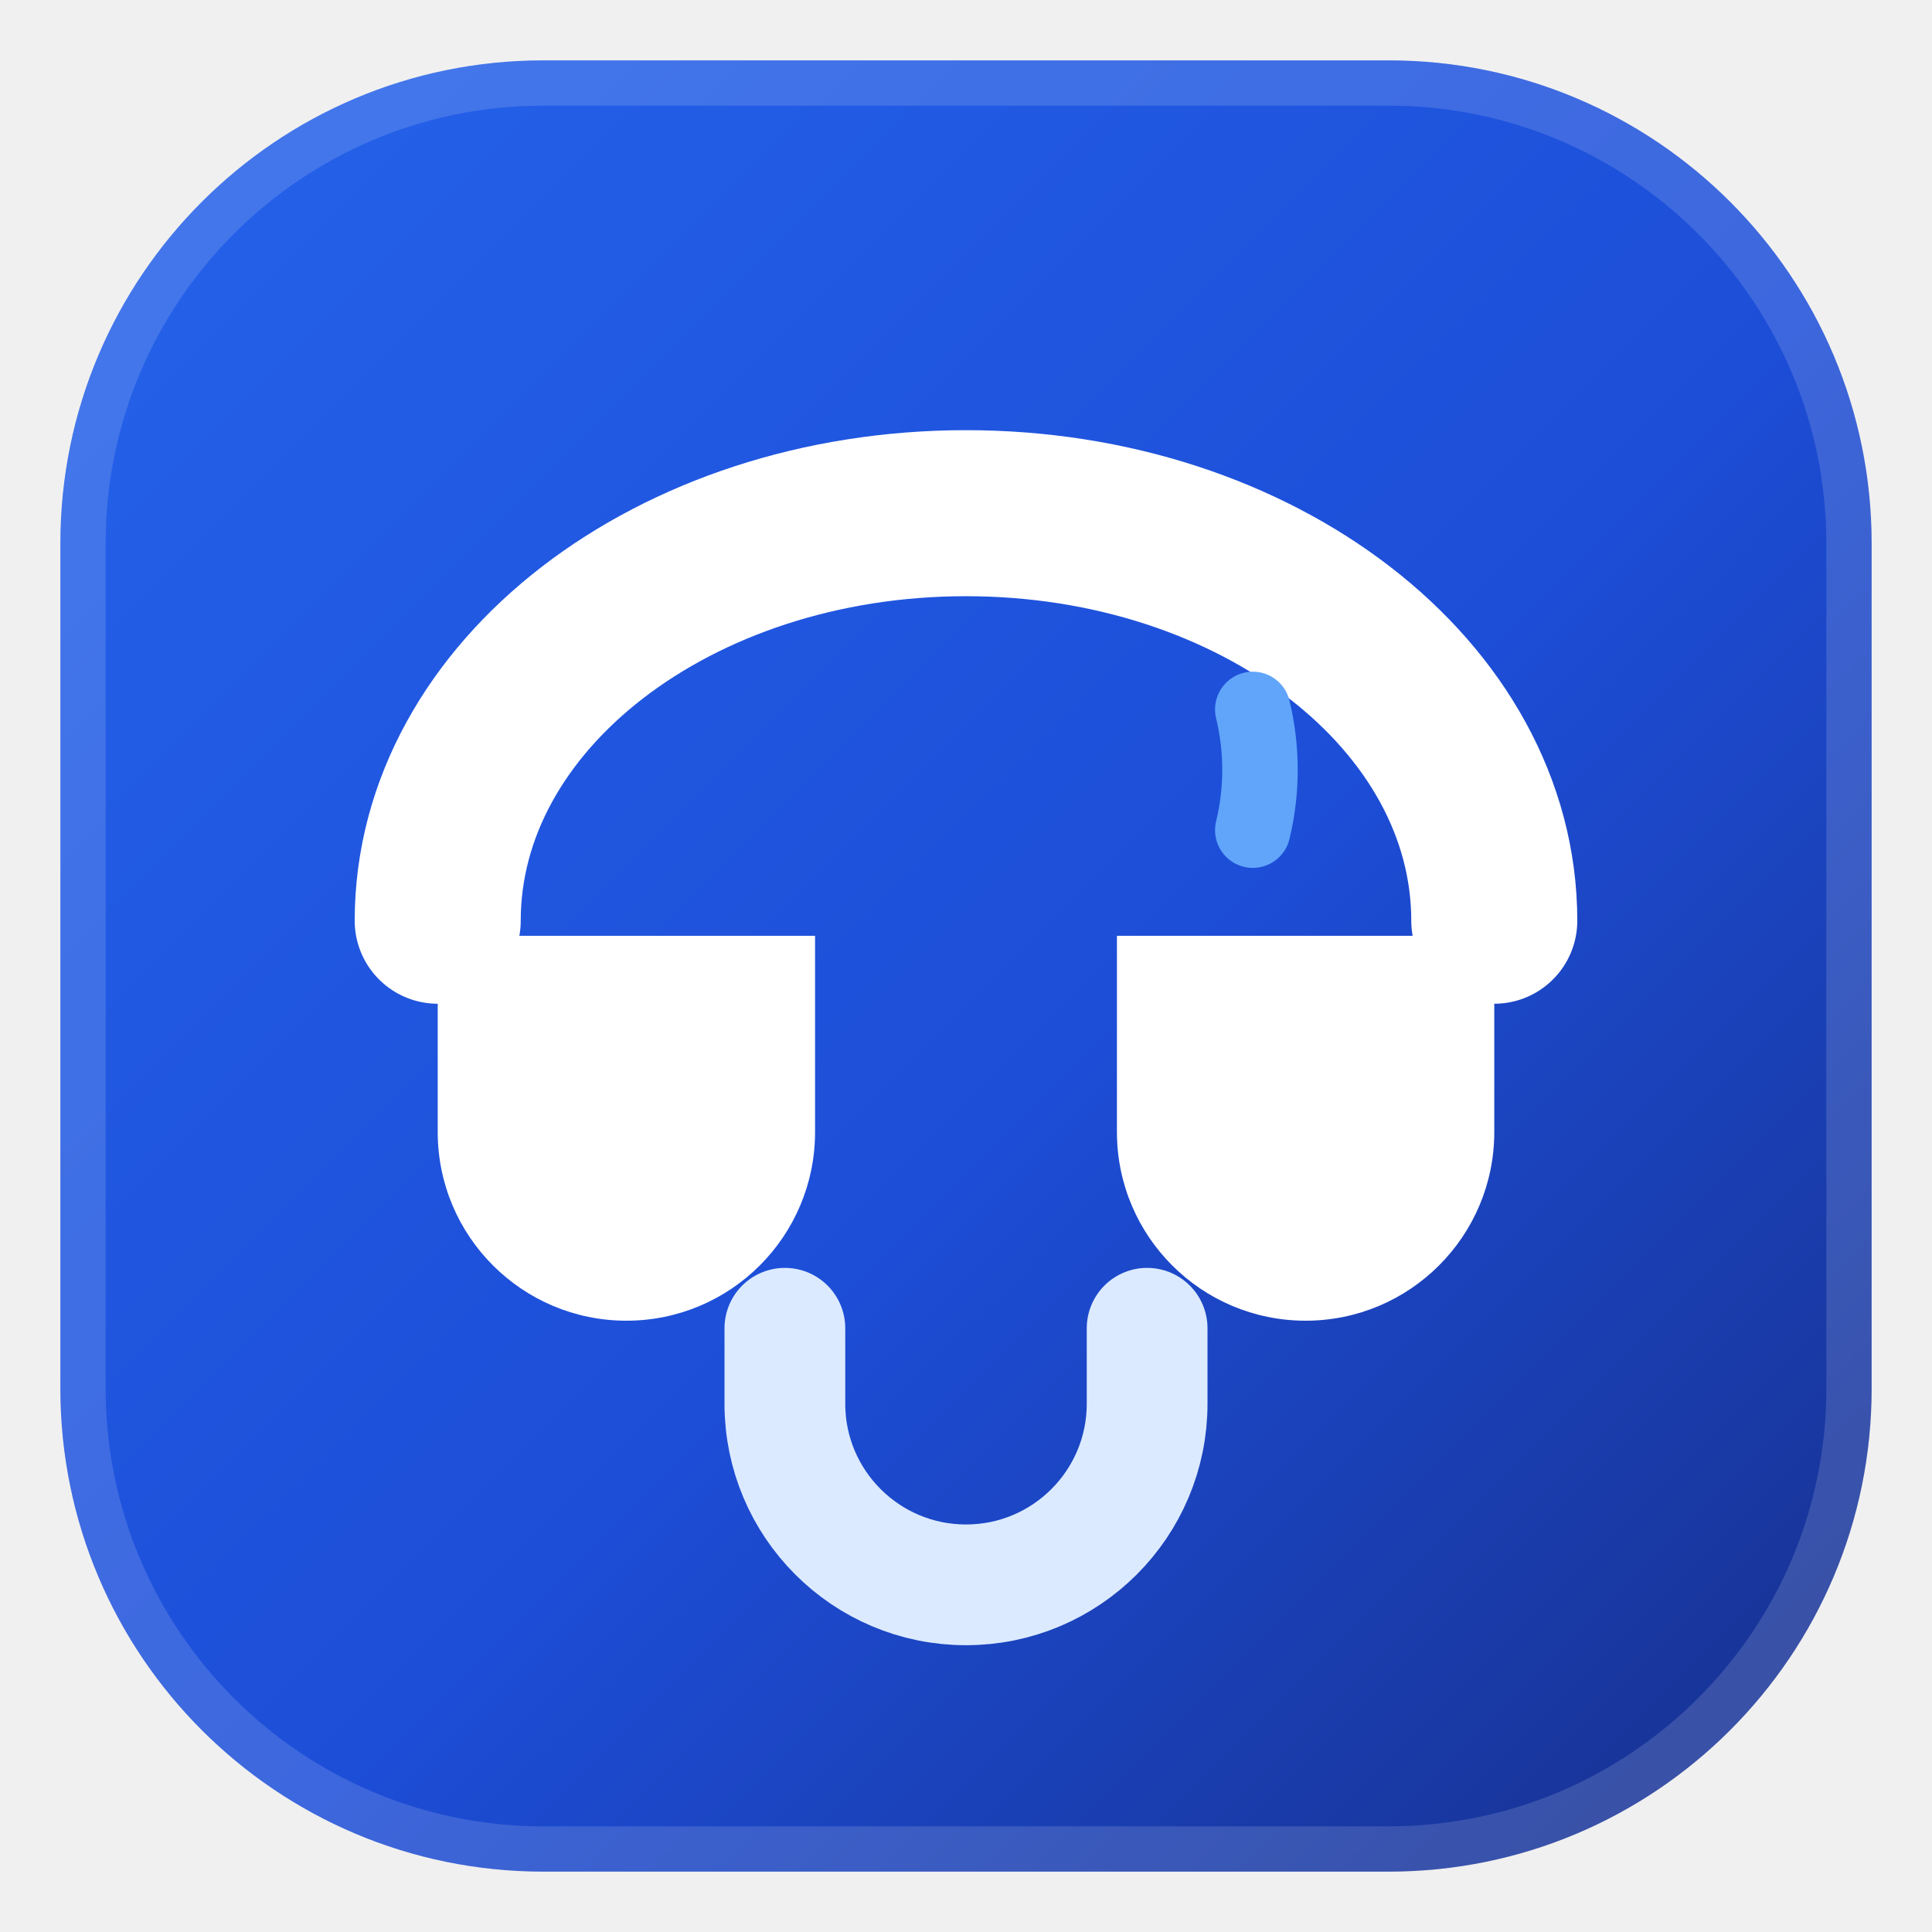
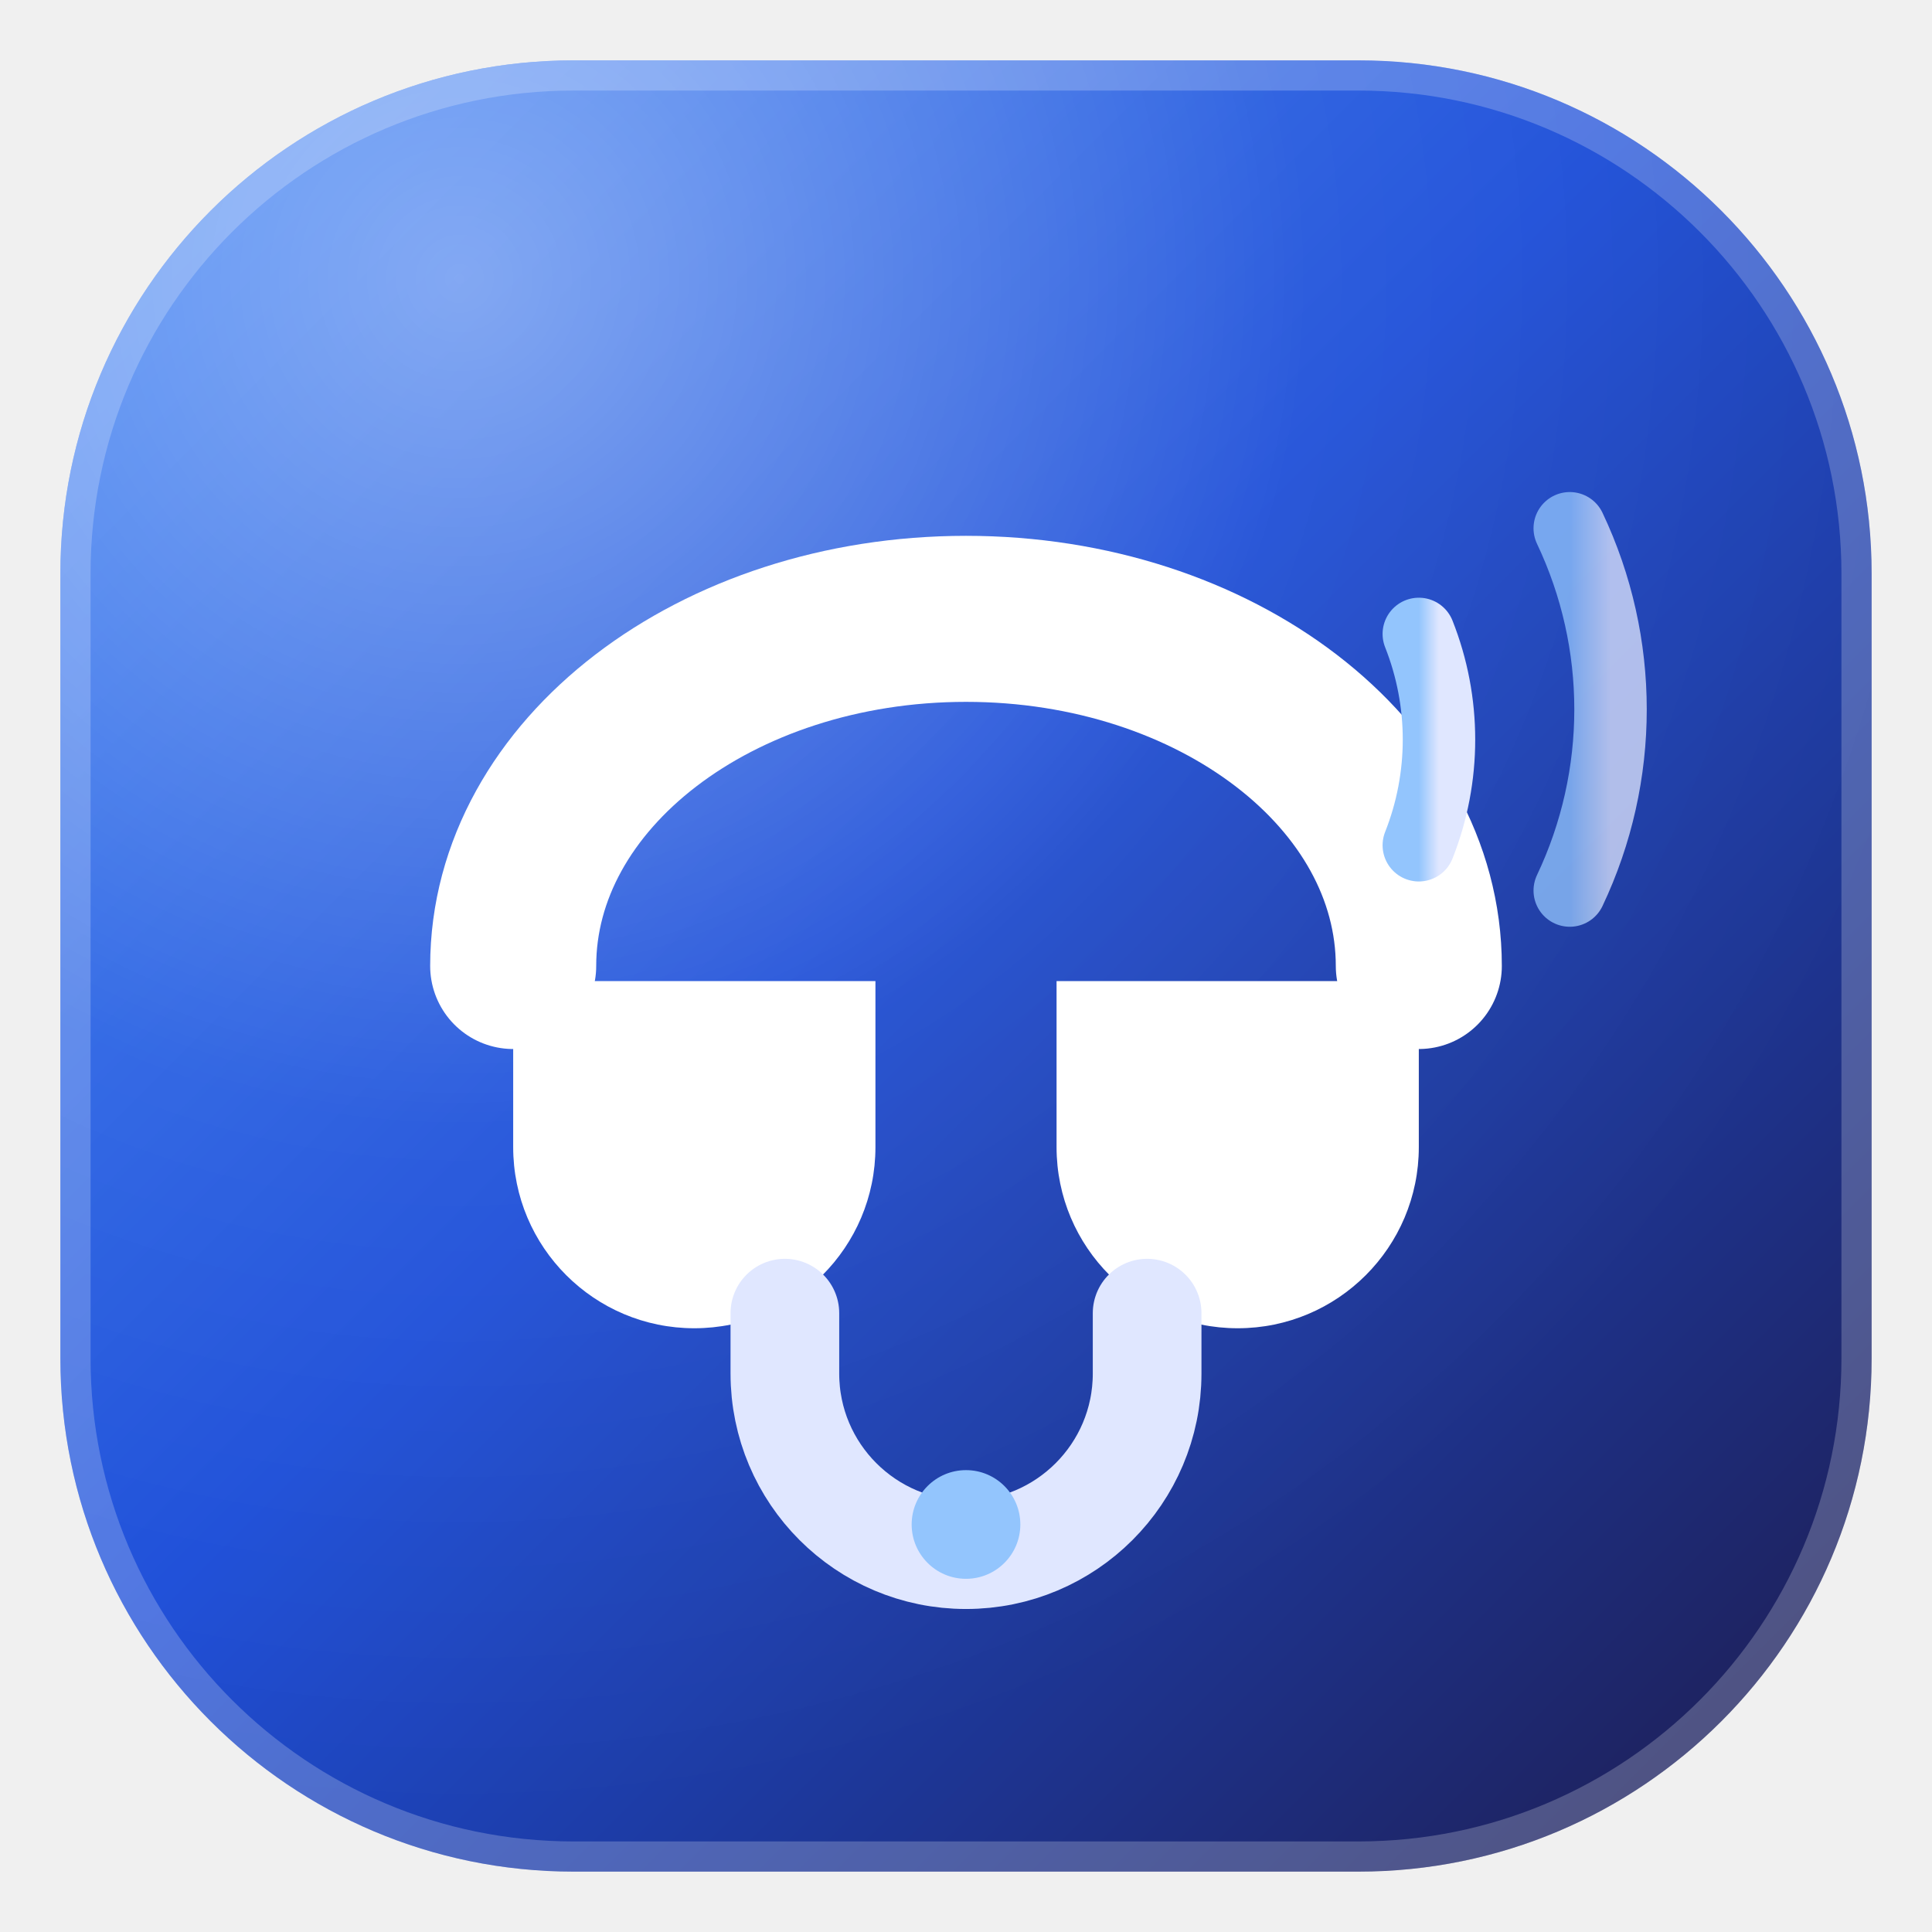
<svg xmlns="http://www.w3.org/2000/svg" viewBox="0 0 64 64">
  <defs>
    <linearGradient id="bg" x1="0" y1="0" x2="1" y2="1">
-       <stop offset="0%" stop-color="#2563eb" />
-       <stop offset="55%" stop-color="#1d4ed8" />
-       <stop offset="100%" stop-color="#172e8a" />
+       <stop offset="0%" stop-color="#3b82f6" />
+       <stop offset="45%" stop-color="#1d4ed8" />
+       <stop offset="100%" stop-color="#1e1b4b" />
+     </linearGradient>
+     <radialGradient id="gloss" cx="0.22" cy="0.12" r="0.85">
+       <stop offset="0%" stop-color="#ffffff" stop-opacity="0.4" />
+       <stop offset="55%" stop-color="#ffffff" stop-opacity="0.06" />
+       <stop offset="100%" stop-color="#ffffff" stop-opacity="0" />
+     </radialGradient>
+     <linearGradient id="wave" x1="0" y1="0" x2="1" y2="0">
+       <stop offset="0%" stop-color="#93c5fd" />
+       <stop offset="100%" stop-color="#e0e7ff" />
    </linearGradient>
  </defs>
-   <rect x="2" y="2" width="60" height="60" rx="16" fill="url(#bg)" />
-   <rect x="2.75" y="2.75" width="58.5" height="58.5" rx="15.25" fill="none" stroke="#ffffff24" stroke-width="1.5" />
-   <path d="M14.5 30.5 a17.5 13.5 0 0 1 35 0" fill="none" stroke="#ffffff" stroke-width="5.5" stroke-linecap="round" />
-   <path d="M14.5 31 v6.5 a6.25 6.25 0 0 0 12.5 0 v-6.5" fill="#ffffff" />
-   <path d="M37 31 v6.5 a6.25 6.25 0 0 0 12.5 0 v-6.5" fill="#ffffff" />
-   <path d="M26 44 v2.5 a6 6 0 0 0 12 0 v-2.5" fill="none" stroke="#dbeafe" stroke-width="4" stroke-linecap="round" />
-   <path d="M41.5 23.5 a8.5 8.5 0 0 1 0 4" fill="none" stroke="#60a5fa" stroke-width="2.5" stroke-linecap="round" />
+   <rect x="2" y="2" width="60" height="60" rx="17" fill="url(#bg)" />
+   <rect x="2" y="2" width="60" height="60" rx="17" fill="url(#gloss)" />
+   <rect x="2.5" y="2.5" width="59" height="59" rx="16.5" fill="none" stroke="#ffffff38" stroke-width="1" />
+   <path d="M17 32 a15 11.5 0 0 1 30 0" fill="none" stroke="#ffffff" stroke-width="5.5" stroke-linecap="round" />
+   <path d="M17 32.5 v5.5 a6 6 0 0 0 12 0 v-5.5" fill="#ffffff" />
+   <path d="M35 32.5 v5.5 a6 6 0 0 0 12 0 v-5.5" fill="#ffffff" />
+   <path d="M26 43.5 v2 a6 6 0 0 0 12 0 v-2" fill="none" stroke="#e0e7ff" stroke-width="3.6" stroke-linecap="round" />
+   <circle cx="32" cy="50.5" r="1.8" fill="#93c5fd" />
+   <path d="M47 21 a9.5 9.5 0 0 1 0 7" fill="none" stroke="url(#wave)" stroke-width="2.4" stroke-linecap="round" />
+   <path d="M52 17.5 a14 14 0 0 1 0 12" fill="none" stroke="url(#wave)" stroke-width="2.4" stroke-linecap="round" opacity="0.75" />
</svg>
